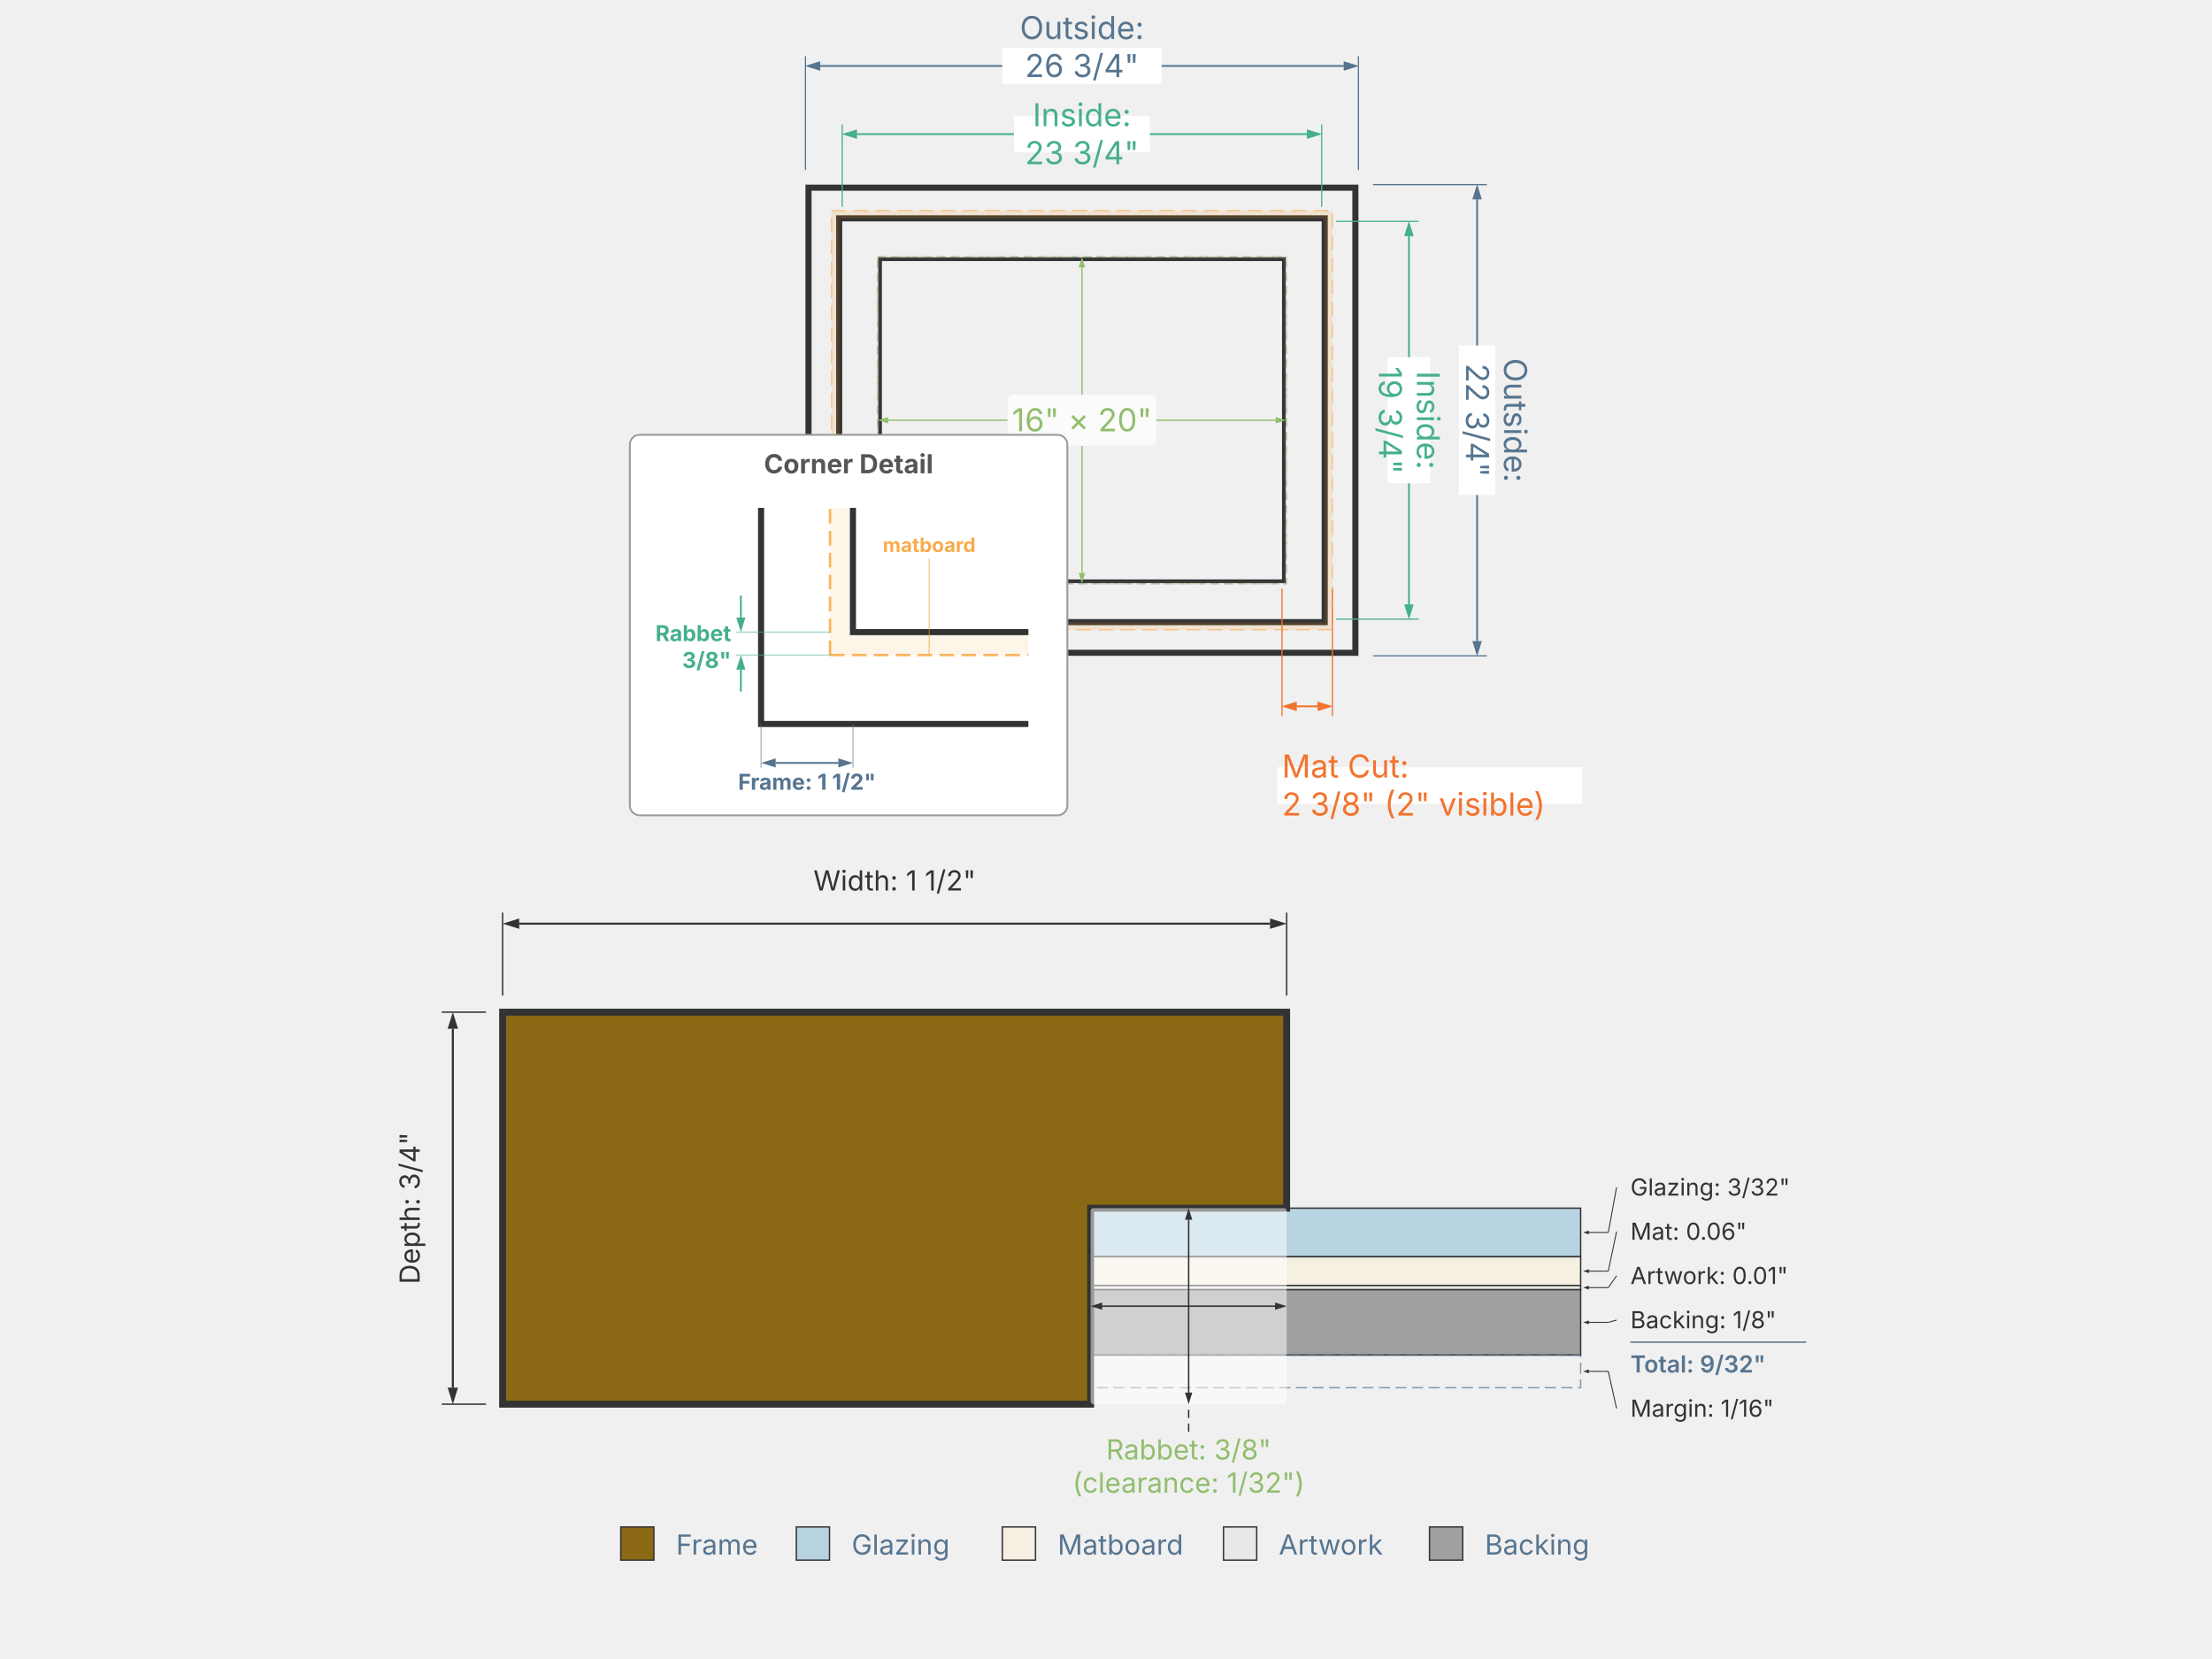
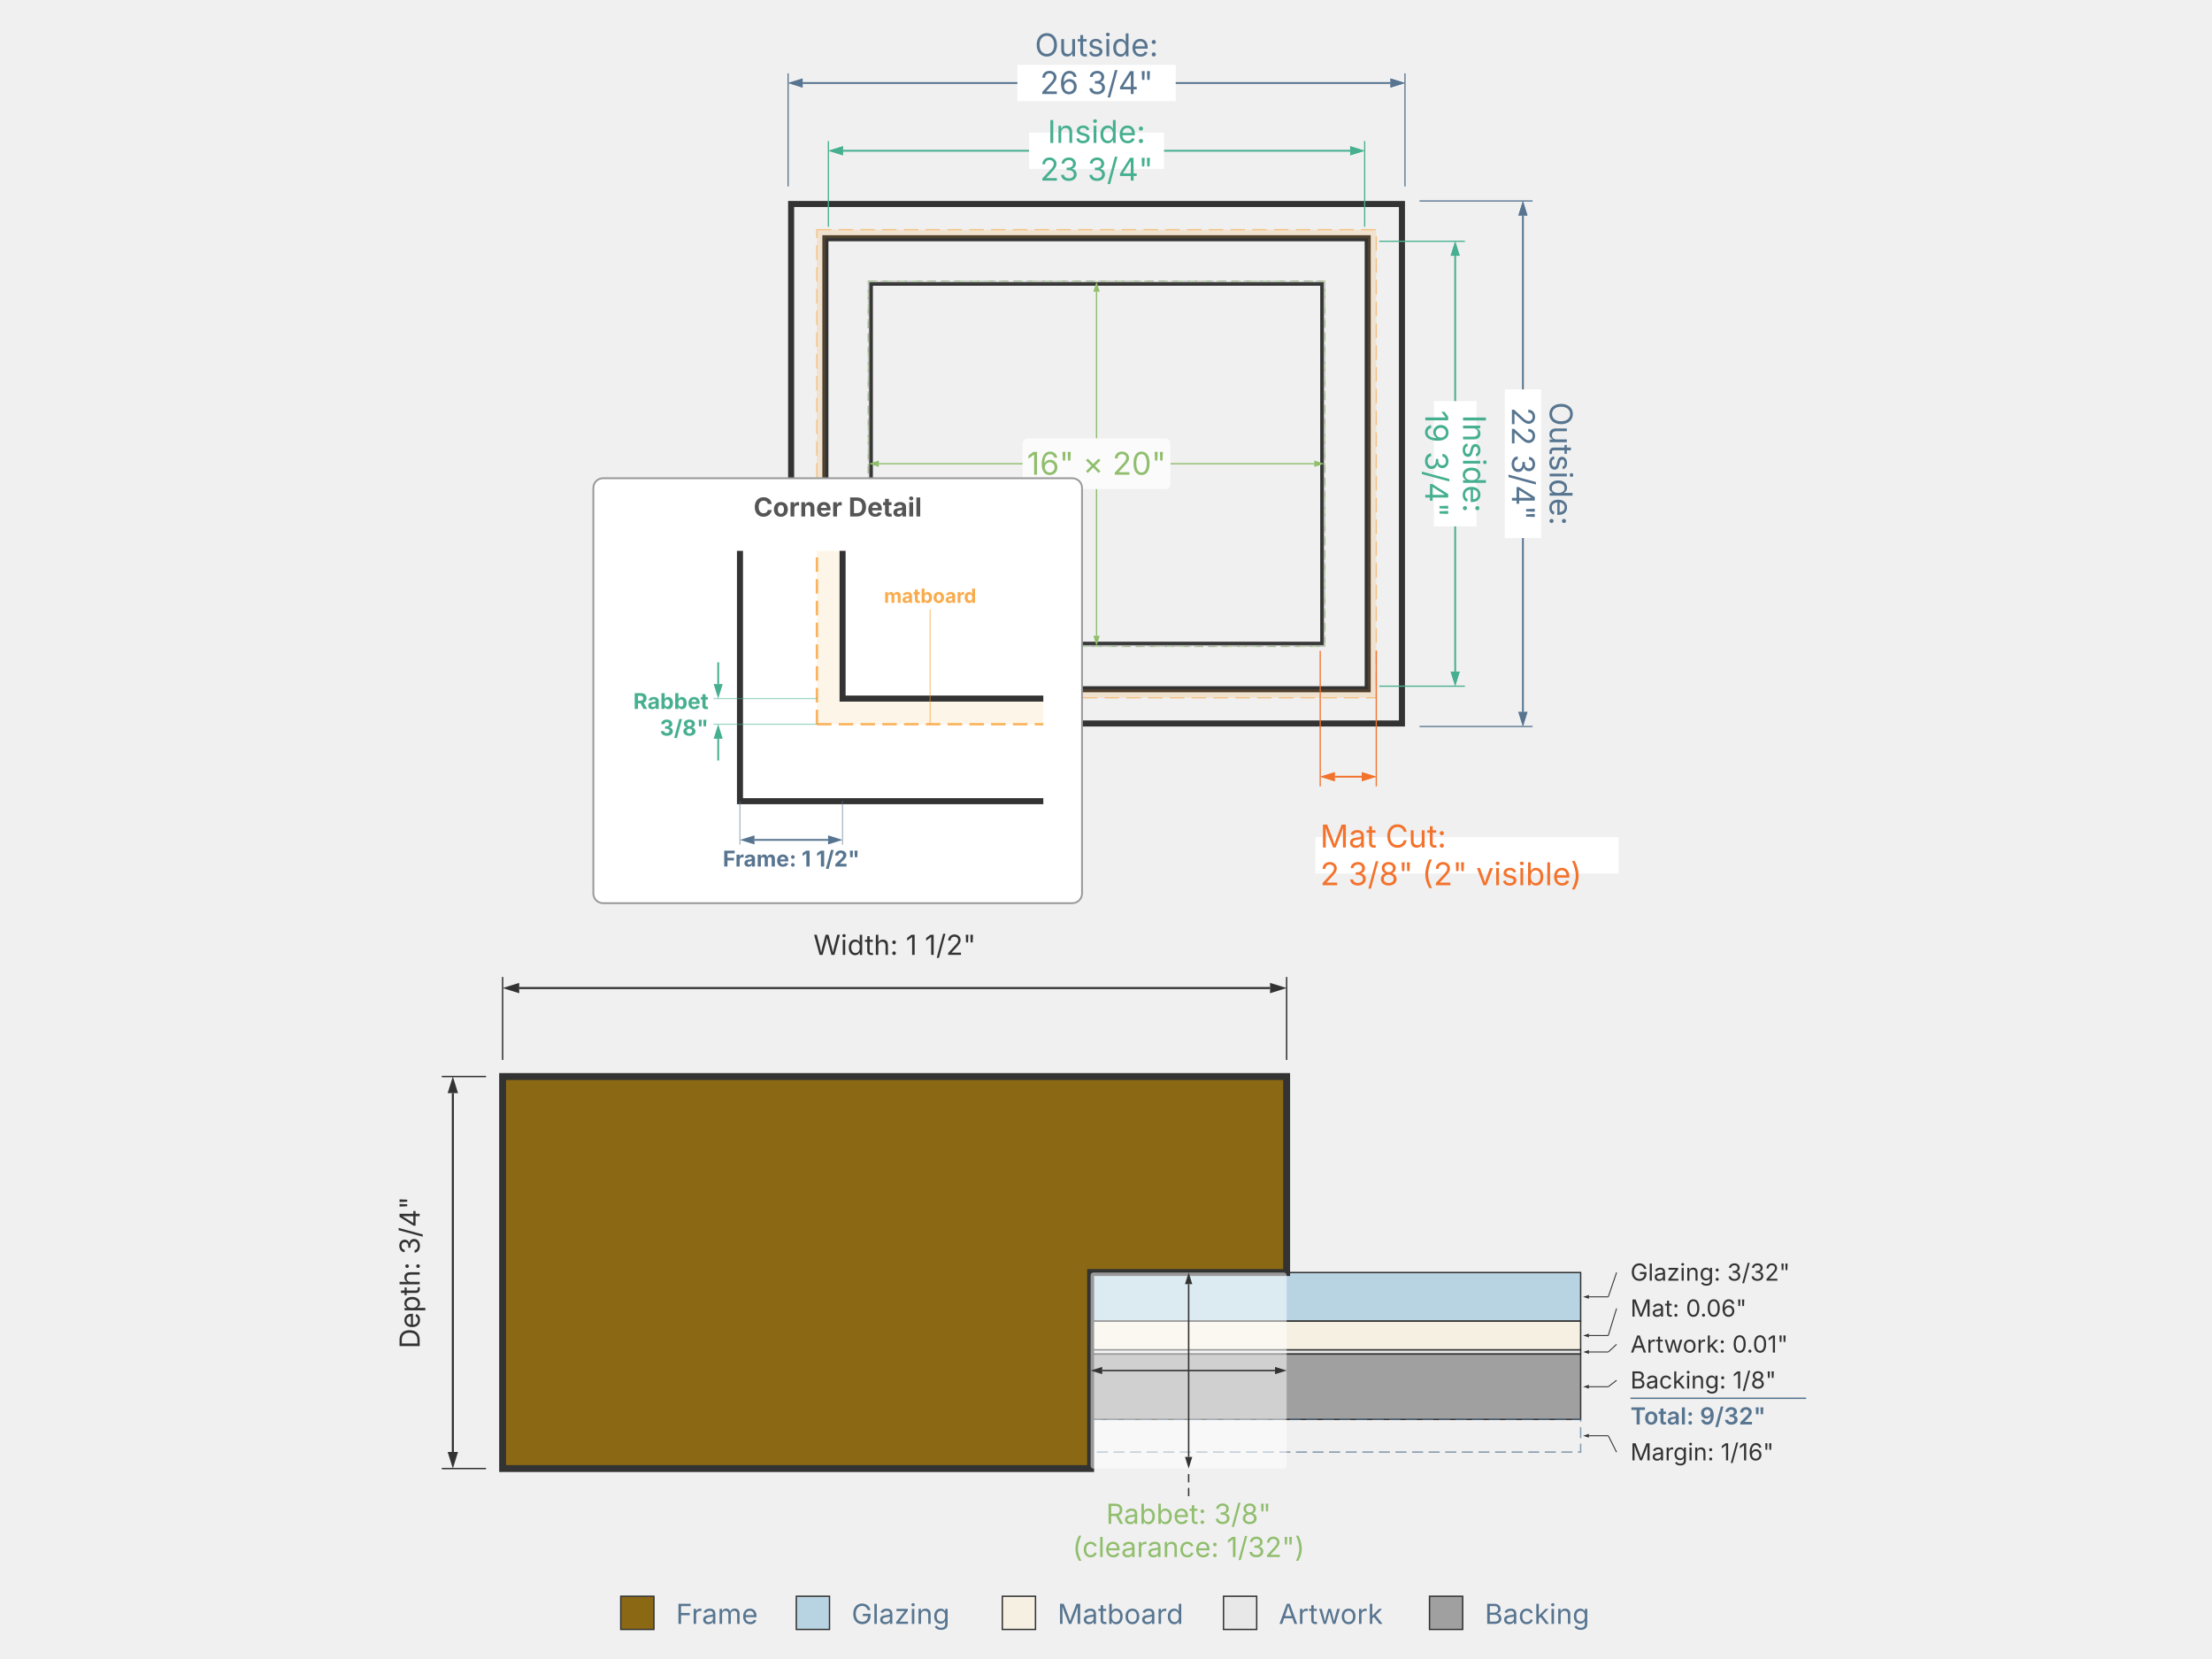
<svg xmlns="http://www.w3.org/2000/svg" viewBox="0 0 800.00 600.00">
-   <g id="plan-view" transform="translate(39.14, 5.37) scale(0.8804)">
+   <g id="plan-view" transform="translate(46.58, 11.65) scale(0.875)">
    <g id="geometry">
-       <rect x="287.67" y="71.00" width="224.66" height="191.06" stroke="#333333" stroke-width="2.5" fill="none" />
-       <rect x="300.27" y="83.60" width="199.46" height="165.87" stroke="#333333" stroke-width="2.5" fill="none" />
-       <rect x="317.07" y="100.39" width="165.87" height="132.28" stroke="#333333" stroke-width="1.5" fill="none" />
-       <rect x="316.02" y="99.34" width="167.97" height="134.38" stroke="#90be6d" stroke-width="0.5" stroke-dasharray="4,2" fill="none" opacity="0.6" />
+       <rect x="273.76" y="71.00" width="252.47" height="214.72" stroke="#333333" stroke-width="2.5" fill="none" />
+       <rect x="287.92" y="85.16" width="224.16" height="186.41" stroke="#333333" stroke-width="2.5" fill="none" />
+       <rect x="306.80" y="104.03" width="186.41" height="148.65" stroke="#333333" stroke-width="1.5" fill="none" />
+       <rect x="305.62" y="102.85" width="188.76" height="151.01" stroke="#90be6d" stroke-width="0.5" stroke-dasharray="4,2" fill="none" opacity="0.6" />
    </g>
    <g id="rabbet-overlap">
-       <path d="M297.12,80.45 h205.76 v172.17 h-205.76 Z M300.27,83.60 v165.87 h199.46 v-165.87 Z" fill="#f8961e" fill-opacity="0.15" fill-rule="evenodd" stroke="none" />
+       <path d="M284.38,81.62 h231.24 v193.48 h-231.24 Z M287.92,85.16 v186.41 h224.16 v-186.41 Z" fill="#f8961e" fill-opacity="0.15" fill-rule="evenodd" stroke="none" />
    </g>
    <g id="content-boundary">
-       <rect x="297.12" y="80.45" width="205.76" height="172.17" stroke="#f8961e" stroke-width="0.5" stroke-dasharray="6,3" fill="none" opacity="0.5" />
+       <rect x="284.38" y="81.62" width="231.24" height="193.48" stroke="#f8961e" stroke-width="0.5" stroke-dasharray="6,3" fill="none" opacity="0.5" />
    </g>
    <g id="mat-overlap">
-       <path d="M316.02,99.34 h167.97 v134.38 h-167.97 Z M317.07,100.39 v132.28 h165.87 v-132.28 Z" fill="#888888" fill-opacity="0.12" fill-rule="evenodd" stroke="none" />
-       <rect x="316.02" y="99.34" width="167.97" height="134.38" fill="none" stroke="#888888" stroke-width="0.40" stroke-dasharray="3,2" stroke-opacity="0.4" />
+       <path d="M305.62,102.85 h188.76 v151.01 h-188.76 Z M306.80,104.03 v148.65 h186.41 v-148.65 Z" fill="#888888" fill-opacity="0.12" fill-rule="evenodd" stroke="none" />
+       <rect x="305.62" y="102.85" width="188.76" height="151.01" fill="none" stroke="#888888" stroke-width="0.40" stroke-dasharray="3,2" stroke-opacity="0.4" />
    </g>
    <g id="dimensions">
      <g class="dimension">
-         <line x1="301.52" y1="78.85" x2="301.52" y2="45.00" stroke="#46af8f" stroke-width="0.5" />
-         <line x1="498.48" y1="78.85" x2="498.48" y2="45.00" stroke="#46af8f" stroke-width="0.5" />
-         <polygon points="301.52,49.00 307.52,50.88 307.52,47.12" fill="#46af8f" data-arrow="true" />
-         <line x1="307.52" y1="49.00" x2="492.48" y2="49.00" stroke="#46af8f" stroke-width="0.75" />
-         <polygon points="498.48,49.00 492.48,47.12 492.48,50.88" fill="#46af8f" data-arrow="true" />
+         <line x1="289.17" y1="80.41" x2="289.17" y2="45.00" stroke="#46af8f" stroke-width="0.5" />
+         <line x1="510.83" y1="80.41" x2="510.83" y2="45.00" stroke="#46af8f" stroke-width="0.5" />
+         <polygon points="289.17,49.00 295.17,50.88 295.17,47.12" fill="#46af8f" data-arrow="true" />
+         <line x1="295.17" y1="49.00" x2="504.83" y2="49.00" stroke="#46af8f" stroke-width="0.75" />
+         <polygon points="510.83,49.00 504.83,47.12 504.83,50.88" fill="#46af8f" data-arrow="true" />
        <rect x="372.10" y="41.50" width="55.80" height="15.00" fill="#FFFFFF" stroke="none" />
-         <polygon points="301.52,49.00 307.52,50.88 307.52,47.12" fill="#46af8f" data-arrow="true" />
-         <polygon points="498.48,49.00 492.48,47.12 492.48,50.88" fill="#46af8f" data-arrow="true" />
-       </g>
-       <g class="dimension">
-         <line x1="286.42" y1="63.75" x2="286.42" y2="17.00" stroke="#577590" stroke-width="0.5" />
-         <line x1="513.58" y1="63.75" x2="513.58" y2="17.00" stroke="#577590" stroke-width="0.5" />
-         <polygon points="286.42,21.00 292.42,22.88 292.42,19.12" fill="#577590" data-arrow="true" />
-         <line x1="292.42" y1="21.00" x2="507.58" y2="21.00" stroke="#577590" stroke-width="0.75" />
-         <polygon points="513.58,21.00 507.58,19.12 507.58,22.88" fill="#577590" data-arrow="true" />
+         <polygon points="289.17,49.00 295.17,50.88 295.17,47.12" fill="#46af8f" data-arrow="true" />
+         <polygon points="510.83,49.00 504.83,47.12 504.83,50.88" fill="#46af8f" data-arrow="true" />
+       </g>
+       <g class="dimension">
+         <line x1="272.51" y1="63.75" x2="272.51" y2="17.00" stroke="#577590" stroke-width="0.5" />
+         <line x1="527.49" y1="63.75" x2="527.49" y2="17.00" stroke="#577590" stroke-width="0.5" />
+         <polygon points="272.51,21.00 278.51,22.88 278.51,19.12" fill="#577590" data-arrow="true" />
+         <line x1="278.51" y1="21.00" x2="521.49" y2="21.00" stroke="#577590" stroke-width="0.75" />
+         <polygon points="527.49,21.00 521.49,19.12 521.49,22.88" fill="#577590" data-arrow="true" />
        <rect x="367.28" y="13.50" width="65.44" height="15.00" fill="#FFFFFF" stroke="none" />
-         <polygon points="286.42,21.00 292.42,22.88 292.42,19.12" fill="#577590" data-arrow="true" />
-         <polygon points="513.58,21.00 507.58,19.12 507.58,22.88" fill="#577590" data-arrow="true" />
-       </g>
-       <g class="dimension">
-         <line x1="504.48" y1="84.85" x2="538.33" y2="84.85" stroke="#46af8f" stroke-width="0.5" />
-         <line x1="504.48" y1="248.22" x2="538.33" y2="248.22" stroke="#46af8f" stroke-width="0.5" />
-         <polygon points="534.33,84.85 532.45,90.85 536.20,90.85" fill="#46af8f" data-arrow="true" />
-         <line x1="534.33" y1="90.85" x2="534.33" y2="242.22" stroke="#46af8f" stroke-width="0.75" />
-         <polygon points="534.33,248.22 536.20,242.22 532.45,242.22" fill="#46af8f" data-arrow="true" />
-         <rect x="525.53" y="140.63" width="17.60" height="51.80" fill="#FFFFFF" stroke="none" />
-         <polygon points="534.33,84.85 532.45,90.85 536.20,90.85" fill="#46af8f" data-arrow="true" />
-         <polygon points="534.33,248.22 536.20,242.22 532.45,242.22" fill="#46af8f" data-arrow="true" />
-       </g>
-       <g class="dimension">
-         <line x1="519.58" y1="69.75" x2="566.33" y2="69.75" stroke="#577590" stroke-width="0.5" />
-         <line x1="519.58" y1="263.31" x2="566.33" y2="263.31" stroke="#577590" stroke-width="0.5" />
-         <polygon points="562.33,69.75 560.45,75.75 564.20,75.75" fill="#577590" data-arrow="true" />
-         <line x1="562.33" y1="75.75" x2="562.33" y2="257.31" stroke="#577590" stroke-width="0.75" />
-         <polygon points="562.33,263.31 564.20,257.31 560.45,257.31" fill="#577590" data-arrow="true" />
-         <rect x="554.83" y="135.81" width="15.00" height="61.44" fill="#FFFFFF" stroke="none" />
-         <polygon points="562.33,69.75 560.45,75.75 564.20,75.75" fill="#577590" data-arrow="true" />
-         <polygon points="562.33,263.31 564.20,257.31 560.45,257.31" fill="#577590" data-arrow="true" />
+         <polygon points="272.51,21.00 278.51,22.88 278.51,19.12" fill="#577590" data-arrow="true" />
+         <polygon points="527.49,21.00 521.49,19.12 521.49,22.88" fill="#577590" data-arrow="true" />
+       </g>
+       <g class="dimension">
+         <line x1="516.83" y1="86.41" x2="552.24" y2="86.41" stroke="#46af8f" stroke-width="0.5" />
+         <line x1="516.83" y1="270.31" x2="552.24" y2="270.31" stroke="#46af8f" stroke-width="0.5" />
+         <polygon points="548.24,86.41 546.36,92.41 550.11,92.41" fill="#46af8f" data-arrow="true" />
+         <line x1="548.24" y1="92.41" x2="548.24" y2="264.31" stroke="#46af8f" stroke-width="0.75" />
+         <polygon points="548.24,270.31 550.11,264.31 546.36,264.31" fill="#46af8f" data-arrow="true" />
+         <rect x="539.44" y="152.46" width="17.60" height="51.80" fill="#FFFFFF" stroke="none" />
+         <polygon points="548.24,86.41 546.36,92.41 550.11,92.41" fill="#46af8f" data-arrow="true" />
+         <polygon points="548.24,270.31 550.11,264.31 546.36,264.31" fill="#46af8f" data-arrow="true" />
+       </g>
+       <g class="dimension">
+         <line x1="533.49" y1="69.75" x2="580.24" y2="69.75" stroke="#577590" stroke-width="0.5" />
+         <line x1="533.49" y1="286.97" x2="580.24" y2="286.97" stroke="#577590" stroke-width="0.5" />
+         <polygon points="576.24,69.75 574.36,75.75 578.11,75.75" fill="#577590" data-arrow="true" />
+         <line x1="576.24" y1="75.75" x2="576.24" y2="280.97" stroke="#577590" stroke-width="0.75" />
+         <polygon points="576.24,286.97 578.11,280.97 574.36,280.97" fill="#577590" data-arrow="true" />
+         <rect x="568.74" y="147.64" width="15.00" height="61.44" fill="#FFFFFF" stroke="none" />
+         <polygon points="576.24,69.75 574.36,75.75 578.11,75.75" fill="#577590" data-arrow="true" />
+         <polygon points="576.24,286.97 578.11,280.97 574.36,280.97" fill="#577590" data-arrow="true" />
      </g>
      <text transform="translate(400.00, 45.75)" fill="#46af8f" font-family="Inter, system-ui, -apple-system, sans-serif" font-size="13px" text-anchor="middle">Inside:</text>
      <text transform="translate(400.00, 61.35)" fill="#46af8f" font-family="Inter, system-ui, -apple-system, sans-serif" font-size="13px" text-anchor="middle">23 3/4"</text>
      <text transform="translate(400.00, 9.95)" fill="#577590" font-family="Inter, system-ui, -apple-system, sans-serif" font-size="13px" text-anchor="middle">Outside:</text>
      <text transform="translate(400.00, 25.55)" fill="#577590" font-family="Inter, system-ui, -apple-system, sans-serif" font-size="13px" text-anchor="middle">26 3/4"</text>
-       <text transform="rotate(90 542.13 166.53)" x="542.13" y="171.08" fill="#46af8f" font-family="Inter, system-ui, -apple-system, sans-serif" font-size="13px" text-anchor="middle">Inside:</text>
-       <text transform="rotate(90 526.53 166.53)" x="526.53" y="171.08" fill="#46af8f" font-family="Inter, system-ui, -apple-system, sans-serif" font-size="13px" text-anchor="middle">19 3/4"</text>
-       <text transform="rotate(90 577.93 166.53)" x="577.93" y="171.08" fill="#577590" font-family="Inter, system-ui, -apple-system, sans-serif" font-size="13px" text-anchor="middle">Outside:</text>
-       <text transform="rotate(90 562.33 166.53)" x="562.33" y="171.08" fill="#577590" font-family="Inter, system-ui, -apple-system, sans-serif" font-size="13px" text-anchor="middle">22 3/4"</text>
+       <text transform="rotate(90 556.04 178.36)" x="556.04" y="182.91" fill="#46af8f" font-family="Inter, system-ui, -apple-system, sans-serif" font-size="13px" text-anchor="middle">Inside:</text>
+       <text transform="rotate(90 540.44 178.36)" x="540.44" y="182.91" fill="#46af8f" font-family="Inter, system-ui, -apple-system, sans-serif" font-size="13px" text-anchor="middle">19 3/4"</text>
+       <text transform="rotate(90 591.84 178.36)" x="591.84" y="182.91" fill="#577590" font-family="Inter, system-ui, -apple-system, sans-serif" font-size="13px" text-anchor="middle">Outside:</text>
+       <text transform="rotate(90 576.24 178.36)" x="576.24" y="182.91" fill="#577590" font-family="Inter, system-ui, -apple-system, sans-serif" font-size="13px" text-anchor="middle">22 3/4"</text>
    </g>
    <g id="artwork-indicator">
-       <polygon points="316.22,166.53 320.42,167.84 320.42,165.22" fill="#90be6d" data-arrow="true" />
-       <line x1="320.42" y1="166.53" x2="369.48" y2="166.53" stroke="#90be6d" stroke-width="0.525" />
-       <line x1="430.52" y1="166.53" x2="479.58" y2="166.53" stroke="#90be6d" stroke-width="0.525" />
-       <polygon points="483.78,166.53 479.58,165.22 479.58,167.84" fill="#90be6d" data-arrow="true" />
-       <polygon points="400.00,99.54 398.69,103.74 401.31,103.74" fill="#90be6d" data-arrow="true" />
-       <line x1="400.00" y1="103.74" x2="400.00" y2="156.08" stroke="#90be6d" stroke-width="0.525" />
-       <line x1="400.00" y1="176.98" x2="400.00" y2="229.32" stroke="#90be6d" stroke-width="0.525" />
-       <polygon points="400.00,233.52 401.31,229.32 398.69,229.32" fill="#90be6d" data-arrow="true" />
-       <rect x="369.48" y="156.08" width="61.04" height="20.90" fill="#FFFFFF" fill-opacity="0.75" stroke="none" rx="2" />
-       <text transform="translate(400.00, 171.08)" fill="#90be6d" font-family="Inter, system-ui, -apple-system, sans-serif" font-size="13.00px" text-anchor="middle">16" × 20"</text>
+       <polygon points="305.82,178.36 310.02,179.67 310.02,177.05" fill="#90be6d" data-arrow="true" />
+       <line x1="310.02" y1="178.36" x2="369.48" y2="178.36" stroke="#90be6d" stroke-width="0.525" />
+       <line x1="430.52" y1="178.36" x2="489.98" y2="178.36" stroke="#90be6d" stroke-width="0.525" />
+       <polygon points="494.18,178.36 489.98,177.05 489.98,179.67" fill="#90be6d" data-arrow="true" />
+       <polygon points="400.00,103.05 398.69,107.25 401.31,107.25" fill="#90be6d" data-arrow="true" />
+       <line x1="400.00" y1="107.25" x2="400.00" y2="167.91" stroke="#90be6d" stroke-width="0.525" />
+       <line x1="400.00" y1="188.81" x2="400.00" y2="249.47" stroke="#90be6d" stroke-width="0.525" />
+       <polygon points="400.00,253.67 401.31,249.47 398.69,249.47" fill="#90be6d" data-arrow="true" />
+       <rect x="369.48" y="167.91" width="61.04" height="20.90" fill="#FFFFFF" fill-opacity="0.75" stroke="none" rx="2" />
+       <text transform="translate(400.00, 182.91)" fill="#90be6d" font-family="Inter, system-ui, -apple-system, sans-serif" font-size="13.00px" text-anchor="middle">16" × 20"</text>
    </g>
    <g id="mat-cut-geom">
      <g class="dimension">
-         <line x1="482.18" y1="235.67" x2="482.18" y2="288.06" stroke="#f3722c" stroke-width="0.5" />
-         <line x1="502.88" y1="235.67" x2="502.88" y2="288.06" stroke="#f3722c" stroke-width="0.5" />
-         <polygon points="482.18,284.06 488.18,285.94 488.18,282.19" fill="#f3722c" data-arrow="true" />
-         <line x1="488.18" y1="284.06" x2="496.88" y2="284.06" stroke="#f3722c" stroke-width="0.75" />
-         <polygon points="502.88,284.06 496.88,282.19 496.88,285.94" fill="#f3722c" data-arrow="true" />
-         <rect x="480.18" y="309.06" width="125.30" height="15.00" fill="#FFFFFF" stroke="none" />
-         <polygon points="482.18,284.06 488.18,285.94 488.18,282.19" fill="#f3722c" data-arrow="true" />
-         <polygon points="502.88,284.06 496.88,282.19 496.88,285.94" fill="#f3722c" data-arrow="true" />
+         <line x1="492.45" y1="255.69" x2="492.45" y2="311.72" stroke="#f3722c" stroke-width="0.5" />
+         <line x1="515.62" y1="255.69" x2="515.62" y2="311.72" stroke="#f3722c" stroke-width="0.5" />
+         <polygon points="492.45,307.72 498.45,309.60 498.45,305.85" fill="#f3722c" data-arrow="true" />
+         <line x1="498.45" y1="307.72" x2="509.62" y2="307.72" stroke="#f3722c" stroke-width="0.75" />
+         <polygon points="515.62,307.72 509.62,305.85 509.62,309.60" fill="#f3722c" data-arrow="true" />
+         <rect x="490.45" y="332.72" width="125.30" height="15.00" fill="#FFFFFF" stroke="none" />
+         <polygon points="492.45,307.72 498.45,309.60 498.45,305.85" fill="#f3722c" data-arrow="true" />
+         <polygon points="515.62,307.72 509.62,305.85 509.62,309.60" fill="#f3722c" data-arrow="true" />
      </g>
    </g>
    <g id="corner-detail">
      <defs>
        <clipPath id="corner-detail-clip">
-           <rect x="218.27" y="196.53" width="171.73" height="128.28" />
+           <rect x="196.02" y="208.36" width="193.98" height="147.63" />
        </clipPath>
      </defs>
-       <rect x="214.27" y="172.53" width="179.73" height="156.28" fill="#FFFFFF" stroke="#999" stroke-width="0.75" rx="4" />
-       <text transform="translate(304.14, 188.33)" fill="#555" font-family="Inter, system-ui, -apple-system, sans-serif" font-size="10.8" font-weight="bold" text-anchor="middle">Corner Detail</text>
+       <rect x="192.02" y="184.36" width="201.98" height="175.63" fill="#FFFFFF" stroke="#999" stroke-width="0.75" rx="4" />
+       <text transform="translate(293.01, 200.16)" fill="#555" font-family="Inter, system-ui, -apple-system, sans-serif" font-size="10.8" font-weight="bold" text-anchor="middle">Corner Detail</text>
      <g clip-path="url(#corner-detail-clip)">
-         <path d="M296.50,202.53 V263.00 H378.00 V253.57 H305.93 V202.53 H296.50 Z" fill="#f8961e" fill-opacity="0.10" stroke="none" />
-         <line x1="296.50" y1="263.00" x2="378.00" y2="263.00" stroke="#f8961e" stroke-width="1" stroke-dasharray="6,3" opacity="0.7" />
-         <line x1="296.50" y1="263.00" x2="296.50" y2="202.53" stroke="#f8961e" stroke-width="1" stroke-dasharray="6,3" opacity="0.7" />
-         <polyline points="268.19,202.53 268.19,291.31 378.00,291.31" fill="none" stroke="#333333" stroke-width="2.5" stroke-linejoin="miter" />
-         <polyline points="305.93,202.53 305.93,253.57 378.00,253.57" fill="none" stroke="#333333" stroke-width="2.5" stroke-linejoin="miter" />
+         <path d="M284.43,214.36 V286.03 H378.00 V275.43 H295.03 V214.36 H284.43 Z" fill="#f8961e" fill-opacity="0.10" stroke="none" />
+         <line x1="284.43" y1="286.03" x2="378.00" y2="286.03" stroke="#f8961e" stroke-width="1" stroke-dasharray="6,3" opacity="0.7" />
+         <line x1="284.43" y1="286.03" x2="284.43" y2="214.36" stroke="#f8961e" stroke-width="1" stroke-dasharray="6,3" opacity="0.7" />
+         <polyline points="252.62,214.36 252.62,317.84 378.00,317.84" fill="none" stroke="#333333" stroke-width="2.5" stroke-linejoin="miter" />
+         <polyline points="295.03,214.36 295.03,275.43 378.00,275.43" fill="none" stroke="#333333" stroke-width="2.5" stroke-linejoin="miter" />
      </g>
      <defs>
        <clipPath id="corner-detail-annot-clip">
-           <rect x="216.27" y="174.53" width="175.73" height="152.28" />
+           <rect x="194.02" y="186.36" width="197.98" height="171.63" />
        </clipPath>
      </defs>
      <g clip-path="url(#corner-detail-annot-clip)">
-         <line x1="268.19" y1="291.31" x2="268.19" y2="309.31" stroke="#577590" stroke-width="0.5" opacity="0.5" />
-         <line x1="305.93" y1="291.31" x2="305.93" y2="309.31" stroke="#577590" stroke-width="0.5" opacity="0.5" />
-         <polygon points="268.19,307.31 274.19,309.18 274.19,305.43" fill="#577590" data-arrow="true" />
-         <line x1="274.19" y1="307.31" x2="299.93" y2="307.31" stroke="#577590" stroke-width="0.75" />
-         <polygon points="305.93,307.31 299.93,305.43 299.93,309.18" fill="#577590" data-arrow="true" />
-         <text transform="translate(287.06, 318.31)" font-family="Inter, system-ui, -apple-system, sans-serif" font-size="9.0px" fill="#577590" font-weight="bold" text-anchor="middle">Frame: 1 1/2"</text>
-         <line x1="296.50" y1="253.57" x2="257.89" y2="253.57" stroke="#46af8f" stroke-width="0.5" opacity="0.5" />
-         <line x1="296.50" y1="263.00" x2="257.89" y2="263.00" stroke="#46af8f" stroke-width="0.5" opacity="0.5" />
-         <line x1="259.89" y1="238.57" x2="259.89" y2="247.57" stroke="#46af8f" stroke-width="0.75" />
-         <polygon points="259.89,253.57 261.76,247.57 258.01,247.57" fill="#46af8f" data-arrow="true" />
-         <line x1="259.89" y1="278.00" x2="259.89" y2="269.00" stroke="#46af8f" stroke-width="0.75" />
-         <polygon points="259.89,263.00 258.01,269.00 261.76,269.00" fill="#46af8f" data-arrow="true" />
-         <text transform="translate(255.89, 257.28)" font-family="Inter, system-ui, -apple-system, sans-serif" font-size="9.0px" fill="#46af8f" text-anchor="end" font-weight="bold">Rabbet</text>
-         <text transform="translate(255.89, 268.28)" font-family="Inter, system-ui, -apple-system, sans-serif" font-size="9.0px" fill="#46af8f" text-anchor="end" font-weight="bold">3/8"</text>
-         <line x1="337.25" y1="263.00" x2="337.25" y2="221.89" stroke="#f8961e" stroke-width="0.5" opacity="0.5" />
-         <rect x="315.64" y="213.60" width="43.21" height="9.72" fill="#FFFFFF" stroke="none" rx="1" />
-         <text transform="translate(337.25, 220.67)" fill="#f8961e" font-family="Inter, system-ui, -apple-system, sans-serif" font-size="8.1" text-anchor="middle" font-weight="bold" opacity="0.8">matboard</text>
+         <line x1="252.62" y1="317.84" x2="252.62" y2="335.84" stroke="#577590" stroke-width="0.5" opacity="0.5" />
+         <line x1="295.03" y1="317.84" x2="295.03" y2="335.84" stroke="#577590" stroke-width="0.5" opacity="0.5" />
+         <polygon points="252.62,333.84 258.62,335.72 258.62,331.97" fill="#577590" data-arrow="true" />
+         <line x1="258.62" y1="333.84" x2="289.03" y2="333.84" stroke="#577590" stroke-width="0.75" />
+         <polygon points="295.03,333.84 289.03,331.97 289.03,335.72" fill="#577590" data-arrow="true" />
+         <text transform="translate(273.82, 344.84)" font-family="Inter, system-ui, -apple-system, sans-serif" font-size="9.0px" fill="#577590" font-weight="bold" text-anchor="middle">Frame: 1 1/2"</text>
+         <line x1="284.43" y1="275.43" x2="241.62" y2="275.43" stroke="#46af8f" stroke-width="0.5" opacity="0.5" />
+         <line x1="284.43" y1="286.03" x2="241.62" y2="286.03" stroke="#46af8f" stroke-width="0.5" opacity="0.5" />
+         <line x1="243.62" y1="260.43" x2="243.62" y2="269.43" stroke="#46af8f" stroke-width="0.75" />
+         <polygon points="243.62,275.43 245.49,269.43 241.74,269.43" fill="#46af8f" data-arrow="true" />
+         <line x1="243.62" y1="301.03" x2="243.62" y2="292.03" stroke="#46af8f" stroke-width="0.75" />
+         <polygon points="243.62,286.03 241.74,292.03 245.49,292.03" fill="#46af8f" data-arrow="true" />
+         <text transform="translate(239.62, 279.73)" font-family="Inter, system-ui, -apple-system, sans-serif" font-size="9.0px" fill="#46af8f" text-anchor="end" font-weight="bold">Rabbet</text>
+         <text transform="translate(239.62, 290.73)" font-family="Inter, system-ui, -apple-system, sans-serif" font-size="9.0px" fill="#46af8f" text-anchor="end" font-weight="bold">3/8"</text>
+         <line x1="331.21" y1="286.03" x2="331.21" y2="237.08" stroke="#f8961e" stroke-width="0.5" opacity="0.5" />
+         <rect x="309.61" y="228.79" width="43.21" height="9.72" fill="#FFFFFF" stroke="none" rx="1" />
+         <text transform="translate(331.21, 235.86)" fill="#f8961e" font-family="Inter, system-ui, -apple-system, sans-serif" font-size="8.1" text-anchor="middle" font-weight="bold" opacity="0.8">matboard</text>
      </g>
    </g>
    <g id="mat-cut-labels">
-       <text transform="translate(482.18, 313.31)" fill="#f3722c" font-family="Inter, system-ui, -apple-system, sans-serif" font-size="13px" text-anchor="start">Mat Cut:</text>
-       <text transform="translate(482.18, 328.91)" fill="#f3722c" font-family="Inter, system-ui, -apple-system, sans-serif" font-size="13px" text-anchor="start">2 3/8" (2" visible)</text>
+       <text transform="translate(492.45, 336.97)" fill="#f3722c" font-family="Inter, system-ui, -apple-system, sans-serif" font-size="13px" text-anchor="start">Mat Cut:</text>
+       <text transform="translate(492.45, 352.57)" fill="#f3722c" font-family="Inter, system-ui, -apple-system, sans-serif" font-size="13px" text-anchor="start">2 3/8" (2" visible)</text>
    </g>
  </g>
-   <g id="section-view" transform="translate(0.00, 308.18) scale(1)">
+   <g id="section-view" transform="translate(0.00, 180.93) scale(1)">
    <g id="section-content" transform="translate(0.00, 0)">
      <g id="section-geometry">
-         <rect x="394.44" y="128.77" width="177.22" height="17.58" stroke="#333333" stroke-width="0.5" fill="#B8D4E3" />
-         <rect x="394.44" y="146.35" width="177.22" height="10.40" stroke="#333333" stroke-width="0.5" fill="#F5F0E1" />
-         <rect x="394.44" y="156.74" width="177.22" height="1.51" stroke="#333333" stroke-width="0.5" fill="#E8E8E8" />
-         <rect x="394.44" y="158.26" width="177.22" height="23.63" stroke="#333333" stroke-width="0.5" fill="#A0A0A0" />
-         <rect x="394.44" y="181.89" width="177.22" height="11.81" stroke="#577590" stroke-width="0.5" stroke-dasharray="4,2" fill="none" opacity="0.7" />
-         <polygon points="181.78,57.88 465.33,57.88 465.33,128.77 394.44,128.77 394.44,199.66 181.78,199.66" stroke="#333333" stroke-width="2.5" fill="#8B6914" />
+         <rect x="394.44" y="279.30" width="177.22" height="17.58" stroke="#333333" stroke-width="0.5" fill="#B8D4E3" />
+         <rect x="394.44" y="296.88" width="177.22" height="10.40" stroke="#333333" stroke-width="0.5" fill="#F5F0E1" />
+         <rect x="394.44" y="307.28" width="177.22" height="1.51" stroke="#333333" stroke-width="0.5" fill="#E8E8E8" />
+         <rect x="394.44" y="308.79" width="177.22" height="23.63" stroke="#333333" stroke-width="0.5" fill="#A0A0A0" />
+         <rect x="394.44" y="332.42" width="177.22" height="11.81" stroke="#577590" stroke-width="0.5" stroke-dasharray="4,2" fill="none" opacity="0.7" />
+         <polygon points="181.78,208.41 465.33,208.41 465.33,279.30 394.44,279.30 394.44,350.19 181.78,350.19" stroke="#333333" stroke-width="2.5" fill="#8B6914" />
      </g>
      <g id="section-dimensions">
-         <line x1="175.78" y1="57.88" x2="159.78" y2="57.88" stroke="#333333" stroke-width="0.5" />
-         <line x1="175.78" y1="199.66" x2="159.78" y2="199.66" stroke="#333333" stroke-width="0.5" />
-         <polygon points="163.78,57.88 161.90,63.88 165.65,63.88" fill="#333333" data-arrow="true" />
-         <line x1="163.78" y1="63.88" x2="163.78" y2="193.66" stroke="#333333" stroke-width="0.75" />
-         <polygon points="163.78,199.66 165.65,193.66 161.90,193.66" fill="#333333" data-arrow="true" />
-         <text x="151.78" y="128.77" fill="#333333" font-family="Inter, system-ui, -apple-system, sans-serif" font-size="10px" text-anchor="middle" transform="rotate(-90 151.78 128.77)">Depth: 3/4"</text>
-         <line x1="181.78" y1="51.88" x2="181.78" y2="21.88" stroke="#333333" stroke-width="0.5" />
-         <line x1="465.33" y1="51.88" x2="465.33" y2="21.88" stroke="#333333" stroke-width="0.5" />
-         <polygon points="181.78,25.88 187.78,27.75 187.78,24.00" fill="#333333" data-arrow="true" />
-         <line x1="187.78" y1="25.88" x2="459.33" y2="25.88" stroke="#333333" stroke-width="0.75" />
-         <polygon points="465.33,25.88 459.33,24.00 459.33,27.75" fill="#333333" data-arrow="true" />
-         <text transform="translate(323.55, 13.88)" fill="#333333" font-family="Inter, system-ui, -apple-system, sans-serif" font-size="10px" text-anchor="middle">Width: 1 1/2"</text>
-         <rect x="394.44" y="128.77" width="70.89" height="70.89" fill="#FFFFFF" fill-opacity="0.5" stroke="none" rx="1" />
-         <polygon points="394.44,164.21 398.64,165.52 398.64,162.90" fill="#333333" data-arrow="true" />
-         <line x1="398.64" y1="164.21" x2="461.13" y2="164.21" stroke="#333333" stroke-width="0.525" />
-         <polygon points="465.33,164.21 461.13,162.90 461.13,165.52" fill="#333333" data-arrow="true" />
-         <polygon points="429.89,128.77 428.57,132.97 431.20,132.97" fill="#333333" data-arrow="true" />
-         <line x1="429.89" y1="132.97" x2="429.89" y2="195.46" stroke="#333333" stroke-width="0.525" />
-         <polygon points="429.89,199.66 431.20,195.46 428.57,195.46" fill="#333333" data-arrow="true" />
-         <polygon points="572.56,137.56 574.66,138.26 574.66,136.86" fill="#333333" data-arrow="true" />
-         <line x1="574.66" y1="137.56" x2="581.66" y2="137.56" stroke="#333333" stroke-width="0.35" />
-         <line x1="581.66" y1="137.56" x2="584.66" y2="121.23" stroke="#333333" stroke-width="0.35" />
-         <text transform="translate(589.66, 124.21)" fill="#333333" font-family="Inter, system-ui, -apple-system, sans-serif" font-size="8.5px">Glazing: 3/32"</text>
-         <polygon points="572.56,151.55 574.66,152.25 574.66,150.85" fill="#333333" data-arrow="true" />
-         <line x1="574.66" y1="151.55" x2="581.66" y2="151.55" stroke="#333333" stroke-width="0.35" />
-         <line x1="581.66" y1="151.55" x2="584.66" y2="137.23" stroke="#333333" stroke-width="0.35" />
-         <text transform="translate(589.66, 140.21)" fill="#333333" font-family="Inter, system-ui, -apple-system, sans-serif" font-size="8.5px">Mat: 0.06"</text>
-         <polygon points="572.56,157.50 574.66,158.20 574.66,156.80" fill="#333333" data-arrow="true" />
-         <line x1="574.66" y1="157.50" x2="581.66" y2="157.50" stroke="#333333" stroke-width="0.35" />
-         <line x1="581.66" y1="157.50" x2="584.66" y2="153.23" stroke="#333333" stroke-width="0.35" />
-         <text transform="translate(589.66, 156.21)" fill="#333333" font-family="Inter, system-ui, -apple-system, sans-serif" font-size="8.5px">Artwork: 0.01"</text>
-         <polygon points="572.56,170.07 574.66,170.77 574.66,169.37" fill="#333333" data-arrow="true" />
-         <line x1="574.66" y1="170.07" x2="581.66" y2="170.07" stroke="#333333" stroke-width="0.35" />
-         <line x1="581.66" y1="170.07" x2="584.66" y2="169.23" stroke="#333333" stroke-width="0.35" />
-         <text transform="translate(589.66, 172.21)" fill="#333333" font-family="Inter, system-ui, -apple-system, sans-serif" font-size="8.5px">Backing: 1/8"</text>
-         <line x1="589.66" y1="177.23" x2="653.22" y2="177.23" stroke="#577590" stroke-width="0.5" />
-         <text transform="translate(589.66, 188.21)" fill="#577590" font-family="Inter, system-ui, -apple-system, sans-serif" font-size="8.5px" font-weight="600">Total: 9/32"</text>
-         <polygon points="572.56,187.79 574.66,188.49 574.66,187.09" fill="#333333" data-arrow="true" />
-         <line x1="574.66" y1="187.79" x2="581.66" y2="187.79" stroke="#333333" stroke-width="0.35" />
-         <line x1="581.66" y1="187.79" x2="584.66" y2="201.23" stroke="#333333" stroke-width="0.35" />
-         <text transform="translate(589.66, 204.21)" fill="#333333" font-family="Inter, system-ui, -apple-system, sans-serif" font-size="8.5px">Margin: 1/16"</text>
-         <line x1="429.89" y1="201.66" x2="429.89" y2="209.66" stroke="#333333" stroke-width="0.5" stroke-dasharray="3,2" />
-         <text transform="translate(429.89, 219.66)" fill="#90be6d" font-family="Inter, system-ui, -apple-system, sans-serif" font-size="10px" text-anchor="middle">Rabbet: 3/8"</text>
-         <text transform="translate(429.89, 231.66)" fill="#90be6d" font-family="Inter, system-ui, -apple-system, sans-serif" font-size="10px" text-anchor="middle">(clearance: 1/32")</text>
+         <line x1="175.78" y1="208.41" x2="159.78" y2="208.41" stroke="#333333" stroke-width="0.5" />
+         <line x1="175.78" y1="350.19" x2="159.78" y2="350.19" stroke="#333333" stroke-width="0.5" />
+         <polygon points="163.78,208.41 161.90,214.41 165.65,214.41" fill="#333333" data-arrow="true" />
+         <line x1="163.78" y1="214.41" x2="163.78" y2="344.19" stroke="#333333" stroke-width="0.75" />
+         <polygon points="163.78,350.19 165.65,344.19 161.90,344.19" fill="#333333" data-arrow="true" />
+         <text x="151.78" y="279.30" fill="#333333" font-family="Inter, system-ui, -apple-system, sans-serif" font-size="10px" text-anchor="middle" transform="rotate(-90 151.78 279.30)">Depth: 3/4"</text>
+         <line x1="181.78" y1="202.41" x2="181.78" y2="172.41" stroke="#333333" stroke-width="0.5" />
+         <line x1="465.33" y1="202.41" x2="465.33" y2="172.41" stroke="#333333" stroke-width="0.5" />
+         <polygon points="181.78,176.41 187.78,178.29 187.78,174.54" fill="#333333" data-arrow="true" />
+         <line x1="187.78" y1="176.41" x2="459.33" y2="176.41" stroke="#333333" stroke-width="0.75" />
+         <polygon points="465.33,176.41 459.33,174.54 459.33,178.29" fill="#333333" data-arrow="true" />
+         <text transform="translate(323.55, 164.41)" fill="#333333" font-family="Inter, system-ui, -apple-system, sans-serif" font-size="10px" text-anchor="middle">Width: 1 1/2"</text>
+         <rect x="394.44" y="279.30" width="70.89" height="70.89" fill="#FFFFFF" fill-opacity="0.5" stroke="none" rx="1" />
+         <polygon points="394.44,314.74 398.64,316.06 398.64,313.43" fill="#333333" data-arrow="true" />
+         <line x1="398.64" y1="314.74" x2="461.13" y2="314.74" stroke="#333333" stroke-width="0.525" />
+         <polygon points="465.33,314.74 461.13,313.43 461.13,316.06" fill="#333333" data-arrow="true" />
+         <polygon points="429.89,279.30 428.57,283.50 431.20,283.50" fill="#333333" data-arrow="true" />
+         <line x1="429.89" y1="283.50" x2="429.89" y2="345.99" stroke="#333333" stroke-width="0.525" />
+         <polygon points="429.89,350.19 431.20,345.99 428.57,345.99" fill="#333333" data-arrow="true" />
+         <polygon points="572.56,288.09 574.66,288.79 574.66,287.39" fill="#333333" data-arrow="true" />
+         <line x1="574.66" y1="288.09" x2="581.66" y2="288.09" stroke="#333333" stroke-width="0.35" />
+         <line x1="581.66" y1="288.09" x2="584.66" y2="279.27" stroke="#333333" stroke-width="0.35" />
+         <text transform="translate(589.66, 282.24)" fill="#333333" font-family="Inter, system-ui, -apple-system, sans-serif" font-size="8.5px">Glazing: 3/32"</text>
+         <polygon points="572.56,302.08 574.66,302.78 574.66,301.38" fill="#333333" data-arrow="true" />
+         <line x1="574.66" y1="302.08" x2="581.66" y2="302.08" stroke="#333333" stroke-width="0.35" />
+         <line x1="581.66" y1="302.08" x2="584.66" y2="292.27" stroke="#333333" stroke-width="0.35" />
+         <text transform="translate(589.66, 295.24)" fill="#333333" font-family="Inter, system-ui, -apple-system, sans-serif" font-size="8.5px">Mat: 0.06"</text>
+         <polygon points="572.56,308.03 574.66,308.73 574.66,307.33" fill="#333333" data-arrow="true" />
+         <line x1="574.66" y1="308.03" x2="581.66" y2="308.03" stroke="#333333" stroke-width="0.35" />
+         <line x1="581.66" y1="308.03" x2="584.66" y2="305.27" stroke="#333333" stroke-width="0.35" />
+         <text transform="translate(589.66, 308.24)" fill="#333333" font-family="Inter, system-ui, -apple-system, sans-serif" font-size="8.5px">Artwork: 0.01"</text>
+         <polygon points="572.56,320.60 574.66,321.30 574.66,319.90" fill="#333333" data-arrow="true" />
+         <line x1="574.66" y1="320.60" x2="581.66" y2="320.60" stroke="#333333" stroke-width="0.35" />
+         <line x1="581.66" y1="320.60" x2="584.66" y2="318.27" stroke="#333333" stroke-width="0.35" />
+         <text transform="translate(589.66, 321.24)" fill="#333333" font-family="Inter, system-ui, -apple-system, sans-serif" font-size="8.5px">Backing: 1/8"</text>
+         <line x1="589.66" y1="324.77" x2="653.22" y2="324.77" stroke="#577590" stroke-width="0.5" />
+         <text transform="translate(589.66, 334.24)" fill="#577590" font-family="Inter, system-ui, -apple-system, sans-serif" font-size="8.5px" font-weight="600">Total: 9/32"</text>
+         <polygon points="572.56,338.33 574.66,339.03 574.66,337.63" fill="#333333" data-arrow="true" />
+         <line x1="574.66" y1="338.33" x2="581.66" y2="338.33" stroke="#333333" stroke-width="0.35" />
+         <line x1="581.66" y1="338.33" x2="584.66" y2="344.27" stroke="#333333" stroke-width="0.35" />
+         <text transform="translate(589.66, 347.24)" fill="#333333" font-family="Inter, system-ui, -apple-system, sans-serif" font-size="8.5px">Margin: 1/16"</text>
+         <line x1="429.89" y1="352.19" x2="429.89" y2="360.19" stroke="#333333" stroke-width="0.5" stroke-dasharray="3,2" />
+         <text transform="translate(429.89, 370.19)" fill="#90be6d" font-family="Inter, system-ui, -apple-system, sans-serif" font-size="10px" text-anchor="middle">Rabbet: 3/8"</text>
+         <text transform="translate(429.89, 382.19)" fill="#90be6d" font-family="Inter, system-ui, -apple-system, sans-serif" font-size="10px" text-anchor="middle">(clearance: 1/32")</text>
      </g>
    </g>
    <g id="legend">
-       <rect x="224.50" y="244.06" width="12" height="12" fill="#8B6914" stroke="#333333" stroke-width="0.5" />
-       <text transform="translate(244.50, 254.06)" fill="#577590" font-family="Inter, system-ui, -apple-system, sans-serif" font-size="10px">Frame</text>
-       <rect x="288.00" y="244.06" width="12" height="12" fill="#B8D4E3" stroke="#333333" stroke-width="0.5" />
-       <text transform="translate(308.00, 254.06)" fill="#577590" font-family="Inter, system-ui, -apple-system, sans-serif" font-size="10px">Glazing</text>
-       <rect x="362.50" y="244.06" width="12" height="12" fill="#F5F0E1" stroke="#333333" stroke-width="0.5" />
-       <text transform="translate(382.50, 254.06)" fill="#577590" font-family="Inter, system-ui, -apple-system, sans-serif" font-size="10px">Matboard</text>
-       <rect x="442.50" y="244.06" width="12" height="12" fill="#E8E8E8" stroke="#333333" stroke-width="0.5" />
-       <text transform="translate(462.50, 254.06)" fill="#577590" font-family="Inter, system-ui, -apple-system, sans-serif" font-size="10px">Artwork</text>
-       <rect x="517.00" y="244.06" width="12" height="12" fill="#A0A0A0" stroke="#333333" stroke-width="0.5" />
-       <text transform="translate(537.00, 254.06)" fill="#577590" font-family="Inter, system-ui, -apple-system, sans-serif" font-size="10px">Backing</text>
+       <rect x="224.50" y="396.38" width="12" height="12" fill="#8B6914" stroke="#333333" stroke-width="0.5" />
+       <text transform="translate(244.50, 406.38)" fill="#577590" font-family="Inter, system-ui, -apple-system, sans-serif" font-size="10px">Frame</text>
+       <rect x="288.00" y="396.38" width="12" height="12" fill="#B8D4E3" stroke="#333333" stroke-width="0.5" />
+       <text transform="translate(308.00, 406.38)" fill="#577590" font-family="Inter, system-ui, -apple-system, sans-serif" font-size="10px">Glazing</text>
+       <rect x="362.50" y="396.38" width="12" height="12" fill="#F5F0E1" stroke="#333333" stroke-width="0.5" />
+       <text transform="translate(382.50, 406.38)" fill="#577590" font-family="Inter, system-ui, -apple-system, sans-serif" font-size="10px">Matboard</text>
+       <rect x="442.50" y="396.38" width="12" height="12" fill="#E8E8E8" stroke="#333333" stroke-width="0.5" />
+       <text transform="translate(462.50, 406.38)" fill="#577590" font-family="Inter, system-ui, -apple-system, sans-serif" font-size="10px">Artwork</text>
+       <rect x="517.00" y="396.38" width="12" height="12" fill="#A0A0A0" stroke="#333333" stroke-width="0.5" />
+       <text transform="translate(537.00, 406.38)" fill="#577590" font-family="Inter, system-ui, -apple-system, sans-serif" font-size="10px">Backing</text>
    </g>
  </g>
</svg>
